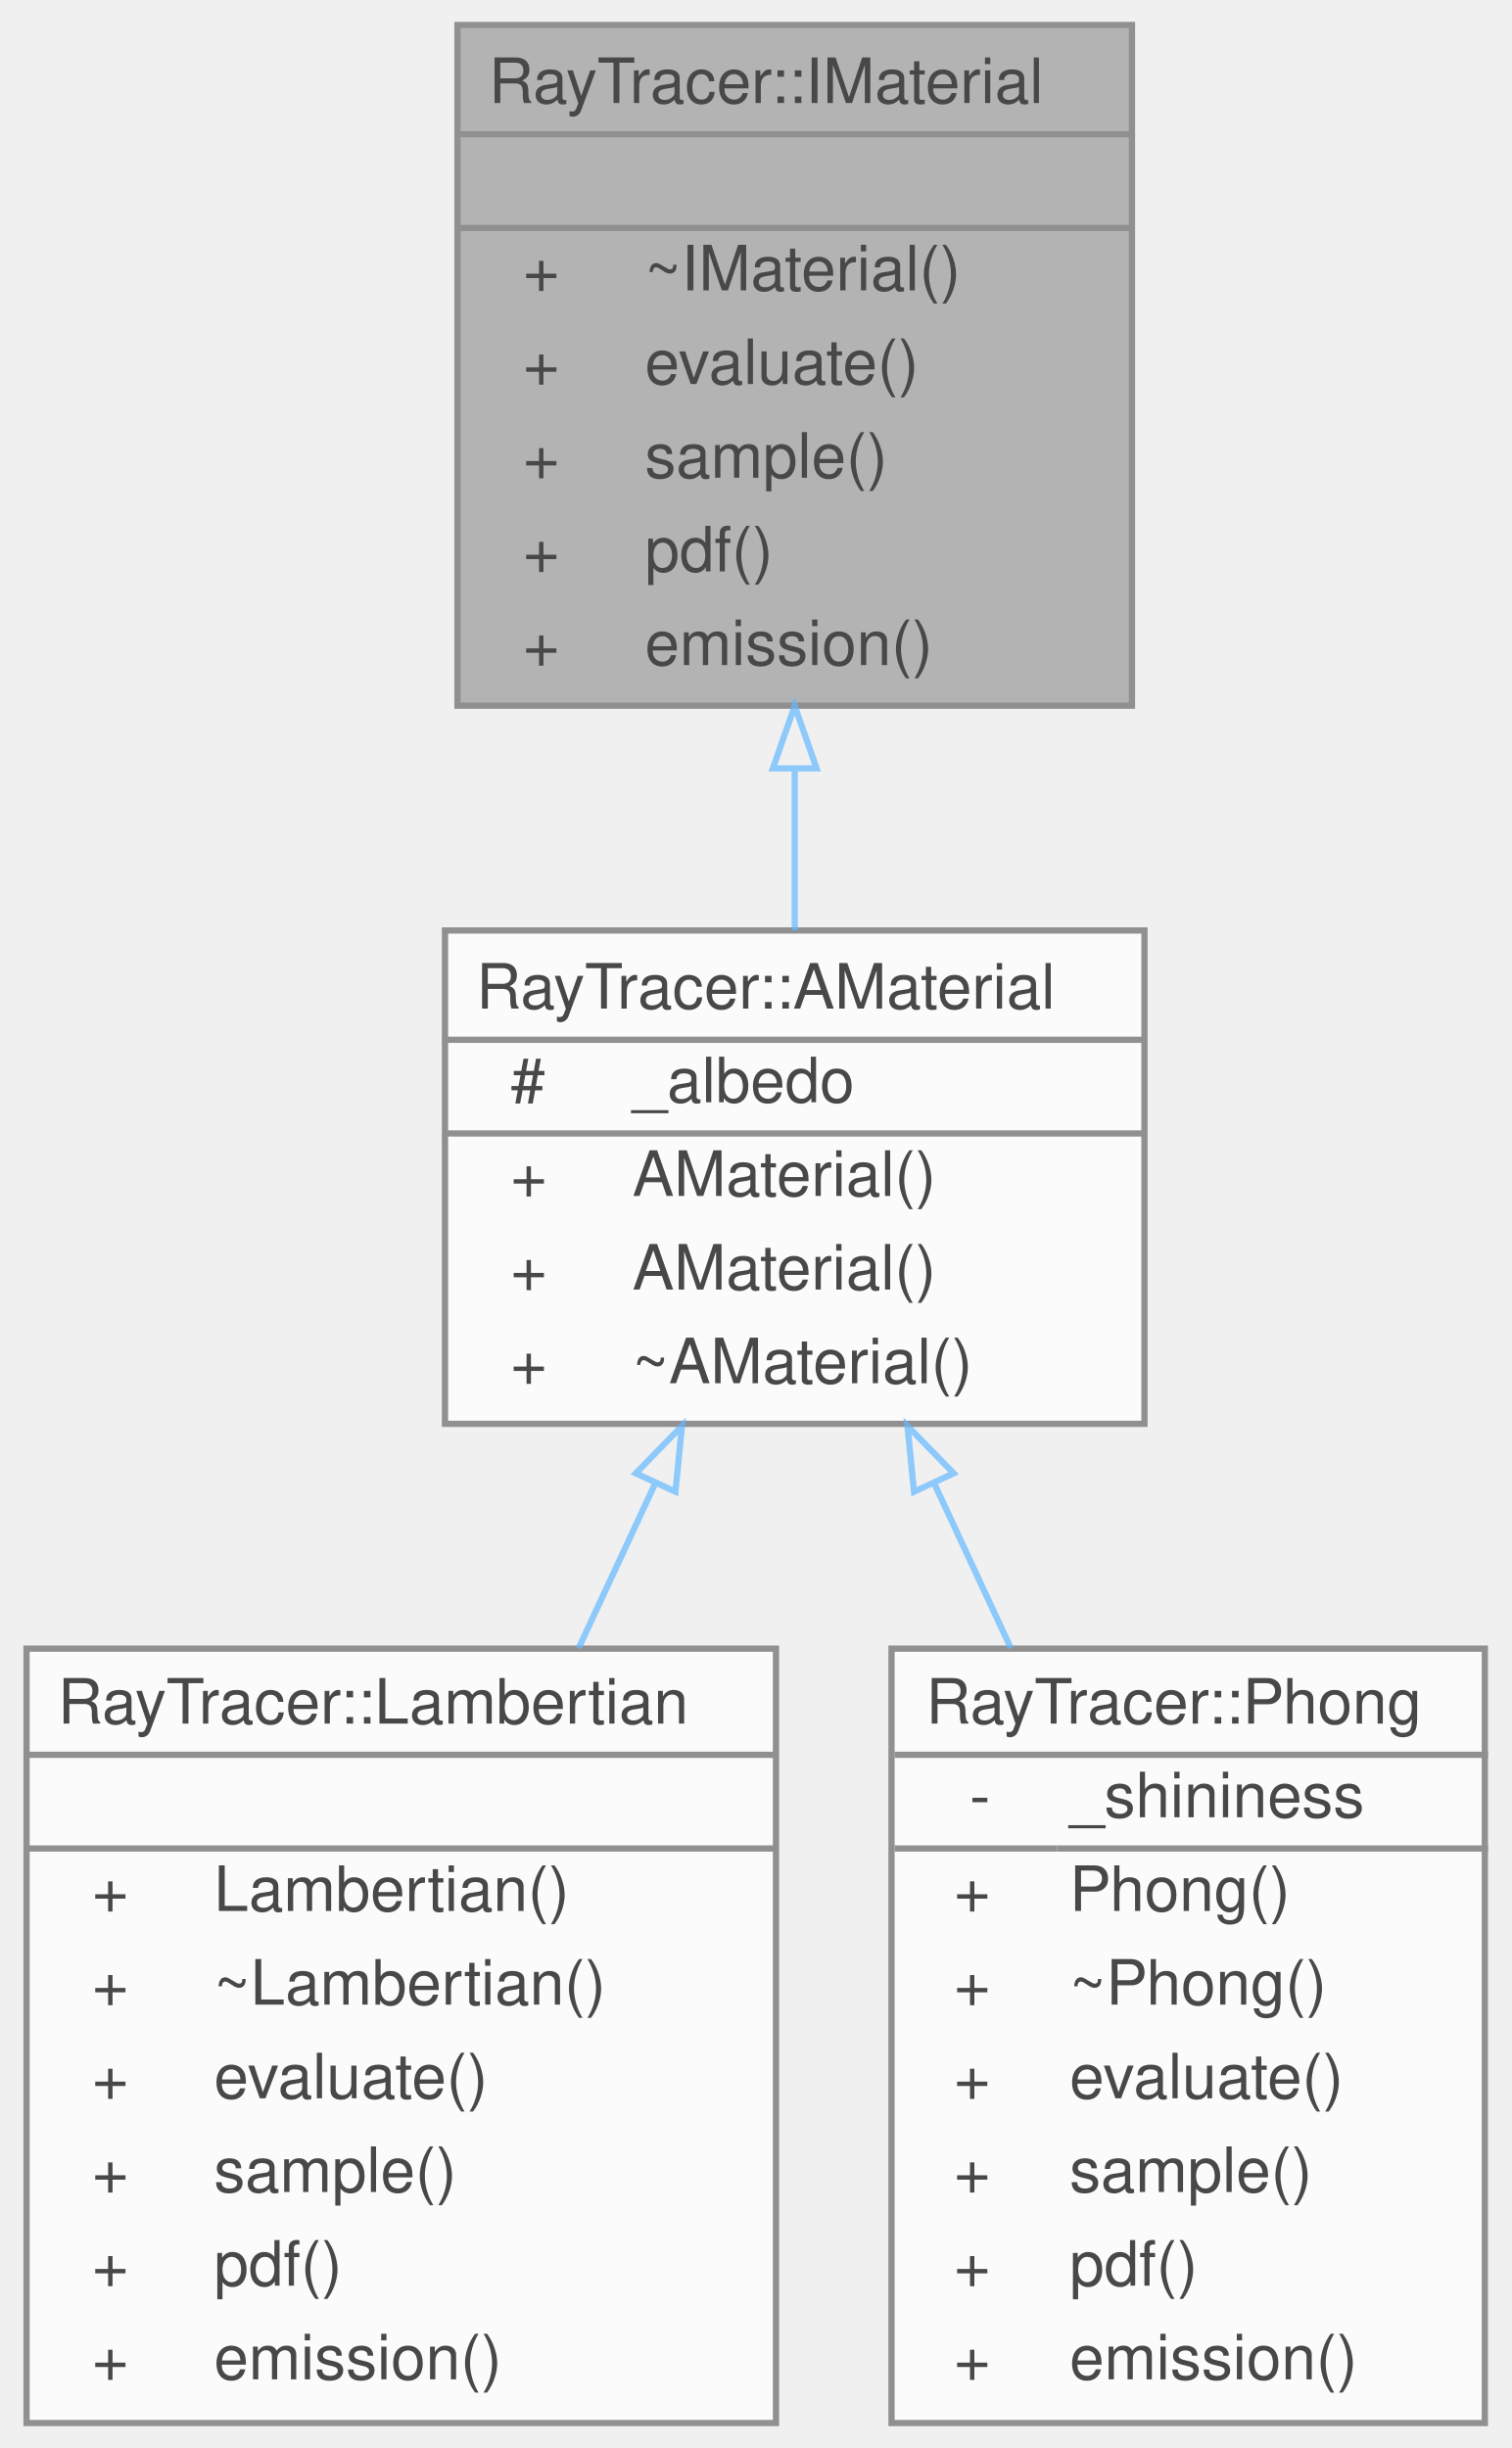
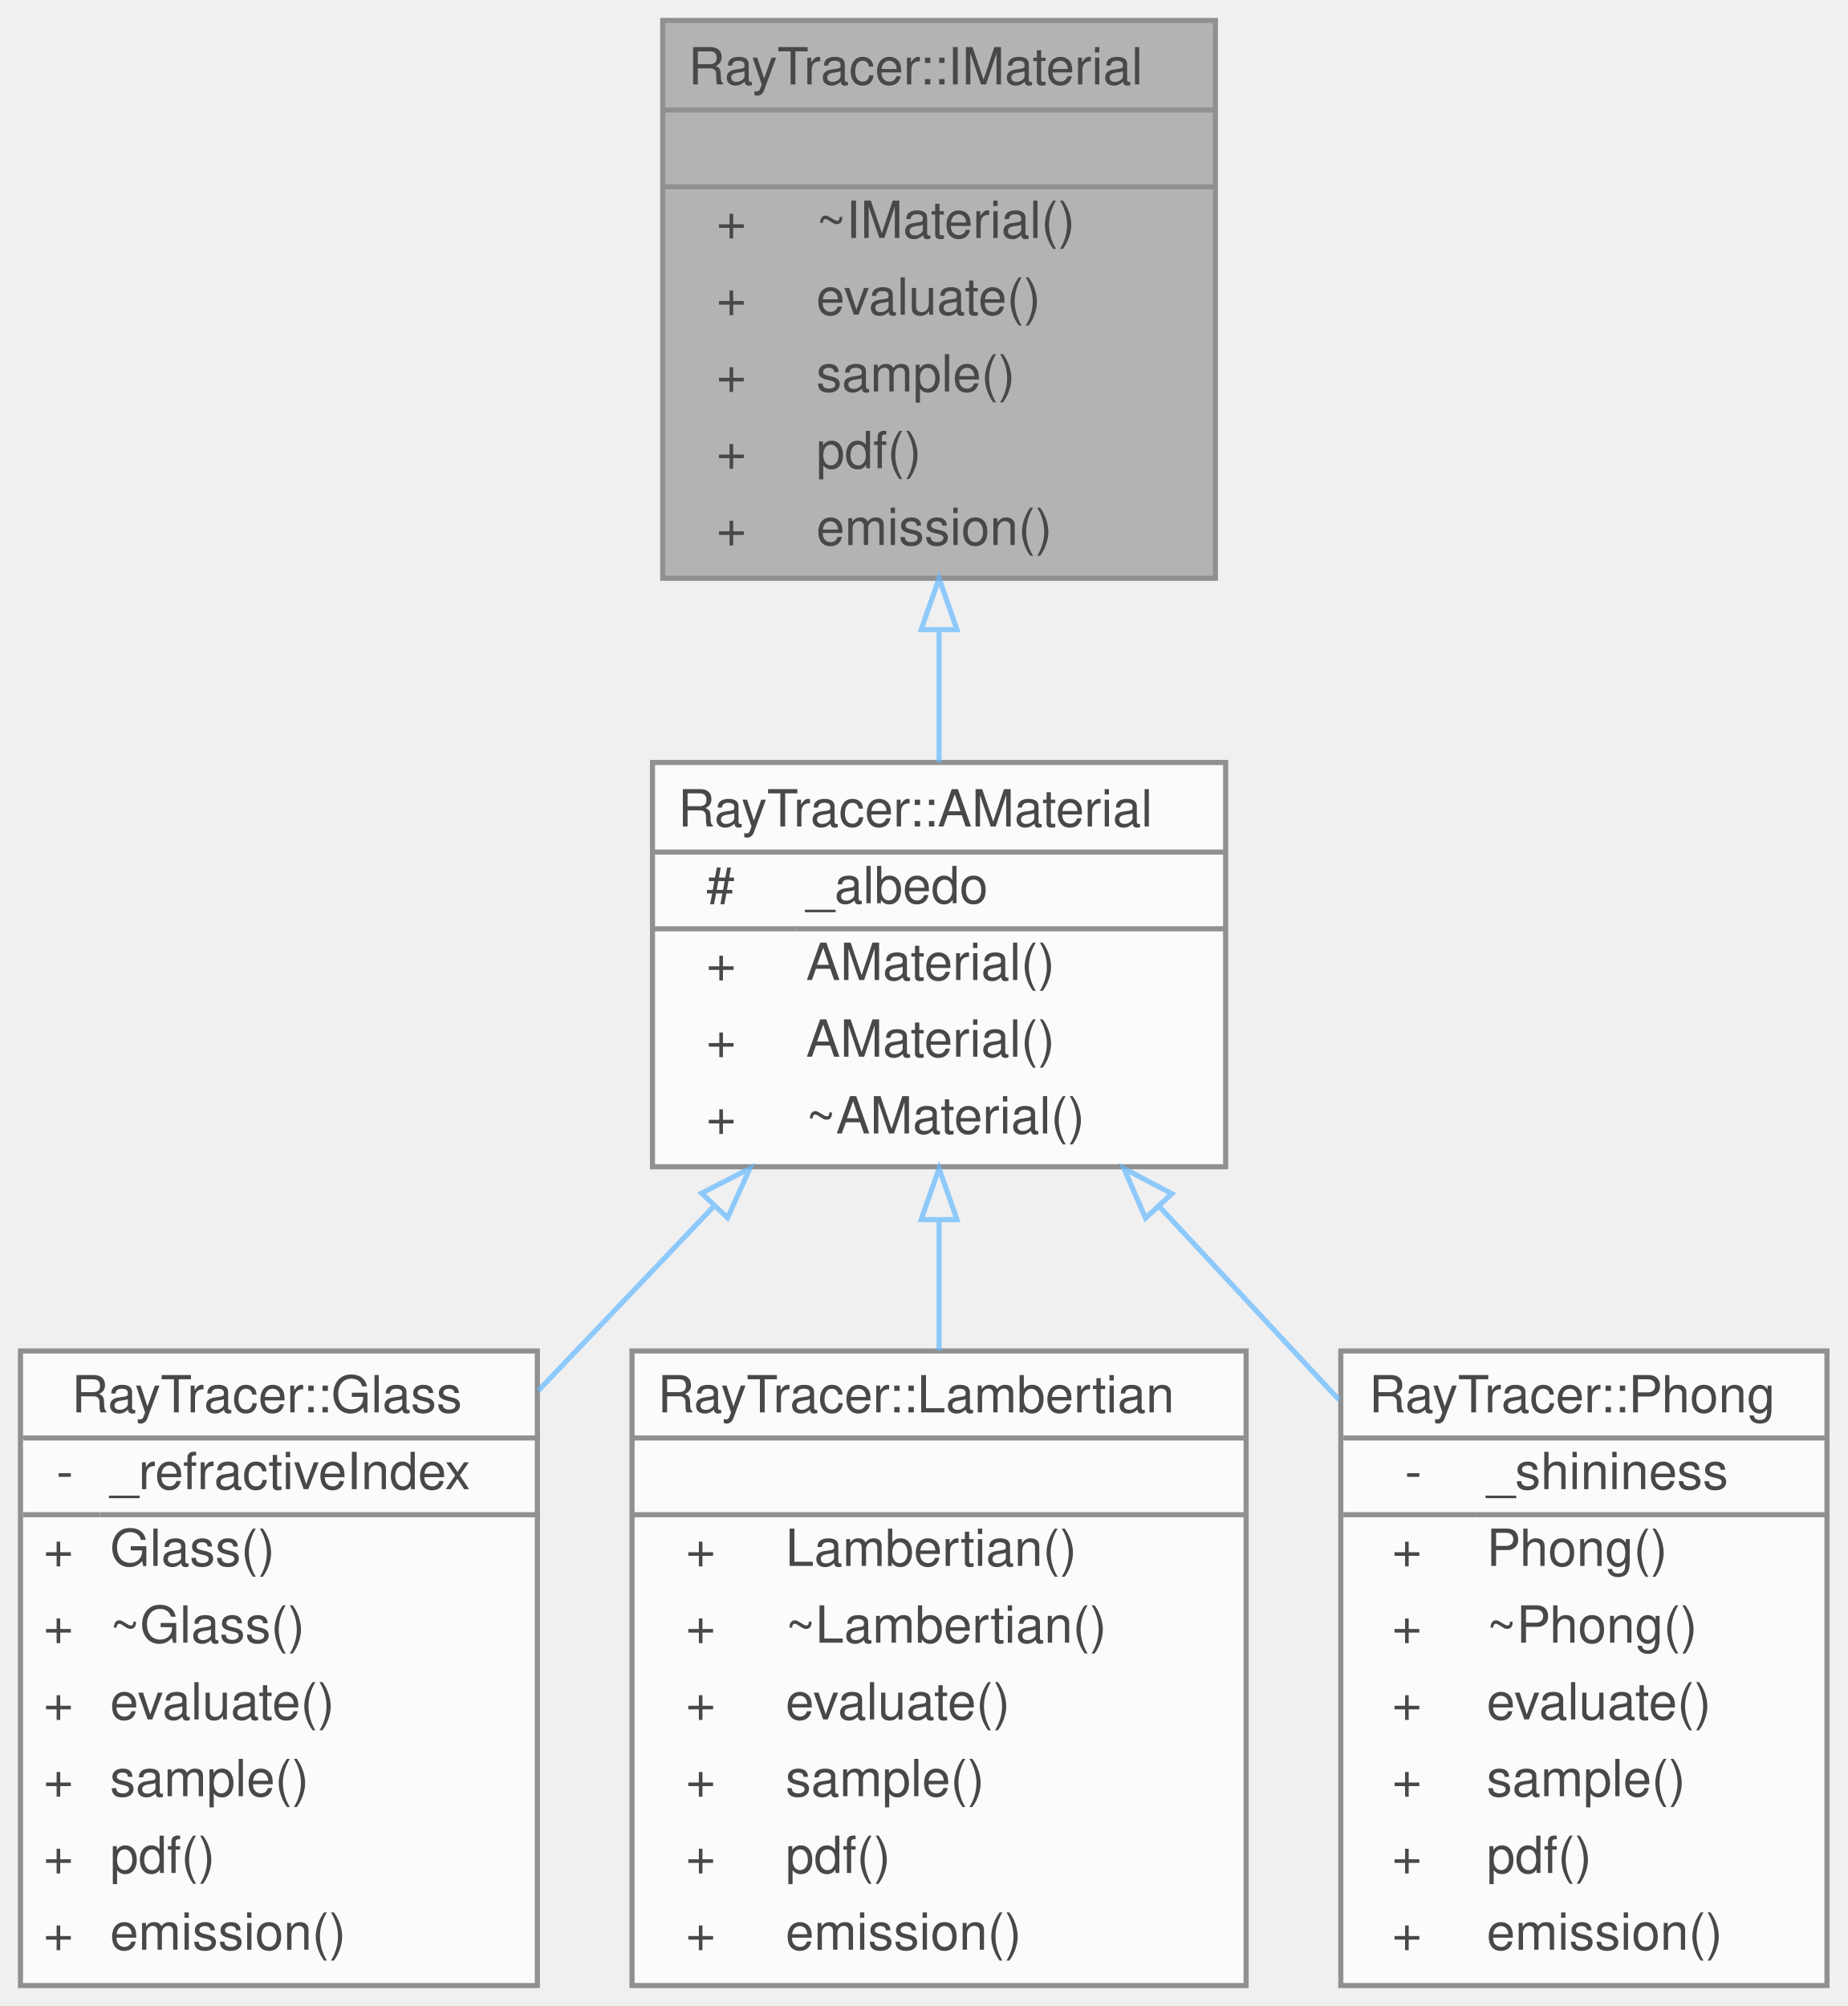
- <svg xmlns="http://www.w3.org/2000/svg" xmlns:xlink="http://www.w3.org/1999/xlink" width="242pt" height="392pt" viewBox="0.00 0.00 241.50 392.00">
+ <svg xmlns="http://www.w3.org/2000/svg" xmlns:xlink="http://www.w3.org/1999/xlink" width="361pt" height="392pt" viewBox="0.00 0.00 361.00 392.00">
  <svg id="main" version="1.1" xml:space="preserve">
    <style type="text/css">
.node, .edge {opacity: 0.7;}
.node.selected, .edge.selected {opacity: 1;}
.edge:hover path { stroke: red; }
.edge:hover polygon { stroke: red; fill: red; }
</style>
    <svg id="graph" class="graph">
      <g id="graph0" class="graph" transform="scale(1 1) rotate(0) translate(4 388)">
        <g id="Node000001" class="node">
          <g id="a_Node000001">
            <a xlink:title="Interface for physically-based surface materials.">
-               <polygon fill="#999999" stroke="transparent" points="177,-384 69,-384 69,-275 177,-275 177,-384" />
-               <text text-anchor="start" x="74" y="-371.5" font-family="Helvetica,sans-Serif" font-size="10.00">RayTracer::IMaterial</text>
-               <text text-anchor="start" x="121" y="-356.5" font-family="Helvetica,sans-Serif" font-size="10.00"> </text>
-               <text text-anchor="start" x="79.5" y="-341.5" font-family="Helvetica,sans-Serif" font-size="10.00">+</text>
-               <text text-anchor="start" x="99" y="-341.5" font-family="Helvetica,sans-Serif" font-size="10.00">~IMaterial()</text>
-               <text text-anchor="start" x="79.5" y="-326.5" font-family="Helvetica,sans-Serif" font-size="10.00">+</text>
-               <text text-anchor="start" x="99" y="-326.5" font-family="Helvetica,sans-Serif" font-size="10.00">evaluate()</text>
-               <text text-anchor="start" x="79.5" y="-311.5" font-family="Helvetica,sans-Serif" font-size="10.00">+</text>
-               <text text-anchor="start" x="99" y="-311.5" font-family="Helvetica,sans-Serif" font-size="10.00">sample()</text>
-               <text text-anchor="start" x="79.5" y="-296.5" font-family="Helvetica,sans-Serif" font-size="10.00">+</text>
-               <text text-anchor="start" x="99" y="-296.5" font-family="Helvetica,sans-Serif" font-size="10.00">pdf()</text>
-               <text text-anchor="start" x="79.5" y="-281.5" font-family="Helvetica,sans-Serif" font-size="10.00">+</text>
-               <text text-anchor="start" x="99" y="-281.5" font-family="Helvetica,sans-Serif" font-size="10.00">emission()</text>
-               <polygon fill="#666666" stroke="#666666" points="69,-366.5 69,-366.5 177,-366.5 177,-366.5 69,-366.5" />
-               <polygon fill="#666666" stroke="#666666" points="69,-351.5 69,-351.5 177,-351.5 177,-351.5 69,-351.5" />
-               <polygon fill="none" stroke="#666666" points="69,-275 69,-384 177,-384 177,-275 69,-275" />
+               <polygon fill="#999999" stroke="transparent" points="233.5,-384 125.5,-384 125.5,-275 233.5,-275 233.5,-384" />
+               <text text-anchor="start" x="130.5" y="-371.5" font-family="Helvetica,sans-Serif" font-size="10.00">RayTracer::IMaterial</text>
+               <text text-anchor="start" x="177.5" y="-356.5" font-family="Helvetica,sans-Serif" font-size="10.00"> </text>
+               <text text-anchor="start" x="136" y="-341.5" font-family="Helvetica,sans-Serif" font-size="10.00">+</text>
+               <text text-anchor="start" x="155.5" y="-341.5" font-family="Helvetica,sans-Serif" font-size="10.00">~IMaterial()</text>
+               <text text-anchor="start" x="136" y="-326.5" font-family="Helvetica,sans-Serif" font-size="10.00">+</text>
+               <text text-anchor="start" x="155.5" y="-326.5" font-family="Helvetica,sans-Serif" font-size="10.00">evaluate()</text>
+               <text text-anchor="start" x="136" y="-311.5" font-family="Helvetica,sans-Serif" font-size="10.00">+</text>
+               <text text-anchor="start" x="155.5" y="-311.5" font-family="Helvetica,sans-Serif" font-size="10.00">sample()</text>
+               <text text-anchor="start" x="136" y="-296.5" font-family="Helvetica,sans-Serif" font-size="10.00">+</text>
+               <text text-anchor="start" x="155.5" y="-296.5" font-family="Helvetica,sans-Serif" font-size="10.00">pdf()</text>
+               <text text-anchor="start" x="136" y="-281.5" font-family="Helvetica,sans-Serif" font-size="10.00">+</text>
+               <text text-anchor="start" x="155.5" y="-281.5" font-family="Helvetica,sans-Serif" font-size="10.00">emission()</text>
+               <polygon fill="#666666" stroke="#666666" points="125.5,-366.5 125.5,-366.5 233.5,-366.5 233.5,-366.5 125.5,-366.5" />
+               <polygon fill="#666666" stroke="#666666" points="125.5,-351.5 125.5,-351.5 233.5,-351.5 233.5,-351.5 125.5,-351.5" />
+               <polygon fill="none" stroke="#666666" points="125.5,-275 125.5,-384 233.5,-384 233.5,-275 125.5,-275" />
            </a>
          </g>
        </g>
        <g id="Node000002" class="node">
          <g id="a_Node000002">
            <a xlink:href="classRayTracer_1_1AMaterial.html" target="_top" xlink:title="Abstract base class for all materials. Defines the interface for evaluating the BRDF,...">
-               <polygon fill="white" stroke="transparent" points="179,-239 67,-239 67,-160 179,-160 179,-239" />
-               <text text-anchor="start" x="72" y="-226.5" font-family="Helvetica,sans-Serif" font-size="10.00">RayTracer::AMaterial</text>
-               <text text-anchor="start" x="77.5" y="-211.5" font-family="Helvetica,sans-Serif" font-size="10.00">#</text>
-               <text text-anchor="start" x="97" y="-211.5" font-family="Helvetica,sans-Serif" font-size="10.00">_albedo</text>
-               <text text-anchor="start" x="77.5" y="-196.5" font-family="Helvetica,sans-Serif" font-size="10.00">+</text>
-               <text text-anchor="start" x="97" y="-196.5" font-family="Helvetica,sans-Serif" font-size="10.00">AMaterial()</text>
-               <text text-anchor="start" x="77.5" y="-181.5" font-family="Helvetica,sans-Serif" font-size="10.00">+</text>
-               <text text-anchor="start" x="97" y="-181.5" font-family="Helvetica,sans-Serif" font-size="10.00">AMaterial()</text>
-               <text text-anchor="start" x="77.5" y="-166.5" font-family="Helvetica,sans-Serif" font-size="10.00">+</text>
-               <text text-anchor="start" x="97" y="-166.5" font-family="Helvetica,sans-Serif" font-size="10.00">~AMaterial()</text>
-               <polygon fill="#666666" stroke="#666666" points="67,-221.5 67,-221.5 179,-221.5 179,-221.5 67,-221.5" />
-               <polygon fill="#666666" stroke="#666666" points="67,-206.5 67,-206.5 95,-206.5 95,-206.5 67,-206.5" />
-               <polygon fill="#666666" stroke="#666666" points="95,-206.5 95,-206.5 179,-206.5 179,-206.5 95,-206.5" />
-               <polygon fill="none" stroke="#666666" points="67,-160 67,-239 179,-239 179,-160 67,-160" />
+               <polygon fill="white" stroke="transparent" points="235.5,-239 123.5,-239 123.5,-160 235.5,-160 235.5,-239" />
+               <text text-anchor="start" x="128.5" y="-226.5" font-family="Helvetica,sans-Serif" font-size="10.00">RayTracer::AMaterial</text>
+               <text text-anchor="start" x="134" y="-211.5" font-family="Helvetica,sans-Serif" font-size="10.00">#</text>
+               <text text-anchor="start" x="153.5" y="-211.5" font-family="Helvetica,sans-Serif" font-size="10.00">_albedo</text>
+               <text text-anchor="start" x="134" y="-196.5" font-family="Helvetica,sans-Serif" font-size="10.00">+</text>
+               <text text-anchor="start" x="153.5" y="-196.5" font-family="Helvetica,sans-Serif" font-size="10.00">AMaterial()</text>
+               <text text-anchor="start" x="134" y="-181.5" font-family="Helvetica,sans-Serif" font-size="10.00">+</text>
+               <text text-anchor="start" x="153.5" y="-181.5" font-family="Helvetica,sans-Serif" font-size="10.00">AMaterial()</text>
+               <text text-anchor="start" x="134" y="-166.5" font-family="Helvetica,sans-Serif" font-size="10.00">+</text>
+               <text text-anchor="start" x="153.5" y="-166.5" font-family="Helvetica,sans-Serif" font-size="10.00">~AMaterial()</text>
+               <polygon fill="#666666" stroke="#666666" points="123.5,-221.5 123.5,-221.5 235.5,-221.5 235.5,-221.5 123.5,-221.5" />
+               <polygon fill="#666666" stroke="#666666" points="123.5,-206.5 123.5,-206.5 151.5,-206.5 151.5,-206.5 123.5,-206.5" />
+               <polygon fill="#666666" stroke="#666666" points="151.5,-206.5 151.5,-206.5 235.5,-206.5 235.5,-206.5 151.5,-206.5" />
+               <polygon fill="none" stroke="#666666" points="123.5,-160 123.5,-239 235.5,-239 235.5,-160 123.5,-160" />
            </a>
          </g>
        </g>
        <g id="edge1_Node000001_Node000002" class="edge">
          <g id="a_edge1_Node000001_Node000002">
            <a xlink:title=" ">
-               <path fill="none" stroke="#63b8ff" d="M123,-264.7C123,-255.93 123,-247.16 123,-239.03" />
-               <polygon fill="none" stroke="#63b8ff" points="119.5,-264.96 123,-274.96 126.5,-264.96 119.5,-264.96" />
+               <path fill="none" stroke="#63b8ff" d="M179.5,-264.7C179.5,-255.93 179.5,-247.16 179.5,-239.03" />
+               <polygon fill="none" stroke="#63b8ff" points="176,-264.96 179.5,-274.96 183,-264.96 176,-264.96" />
            </a>
          </g>
        </g>
        <g id="Node000003" class="node">
          <g id="a_Node000003">
-             <a xlink:href="classRayTracer_1_1Lambertian.html" target="_top" xlink:title=" ">
-               <polygon fill="white" stroke="transparent" points="120,-124 0,-124 0,0 120,0 120,-124" />
-               <text text-anchor="start" x="5" y="-112" font-family="Helvetica,sans-Serif" font-size="10.00">RayTracer::Lambertian</text>
-               <text text-anchor="start" x="58" y="-97" font-family="Helvetica,sans-Serif" font-size="10.00"> </text>
-               <text text-anchor="start" x="10.5" y="-82" font-family="Helvetica,sans-Serif" font-size="10.00">+</text>
-               <text text-anchor="start" x="30" y="-82" font-family="Helvetica,sans-Serif" font-size="10.00">Lambertian()</text>
-               <text text-anchor="start" x="10.5" y="-67" font-family="Helvetica,sans-Serif" font-size="10.00">+</text>
-               <text text-anchor="start" x="30" y="-67" font-family="Helvetica,sans-Serif" font-size="10.00">~Lambertian()</text>
-               <text text-anchor="start" x="10.5" y="-52" font-family="Helvetica,sans-Serif" font-size="10.00">+</text>
-               <text text-anchor="start" x="30" y="-52" font-family="Helvetica,sans-Serif" font-size="10.00">evaluate()</text>
-               <text text-anchor="start" x="10.5" y="-37" font-family="Helvetica,sans-Serif" font-size="10.00">+</text>
-               <text text-anchor="start" x="30" y="-37" font-family="Helvetica,sans-Serif" font-size="10.00">sample()</text>
-               <text text-anchor="start" x="10.5" y="-22" font-family="Helvetica,sans-Serif" font-size="10.00">+</text>
-               <text text-anchor="start" x="30" y="-22" font-family="Helvetica,sans-Serif" font-size="10.00">pdf()</text>
-               <text text-anchor="start" x="10.5" y="-7" font-family="Helvetica,sans-Serif" font-size="10.00">+</text>
-               <text text-anchor="start" x="30" y="-7" font-family="Helvetica,sans-Serif" font-size="10.00">emission()</text>
-               <polygon fill="#666666" stroke="#666666" points="0,-107 0,-107 120,-107 120,-107 0,-107" />
-               <polygon fill="#666666" stroke="#666666" points="0,-92 0,-92 120,-92 120,-92 0,-92" />
-               <polygon fill="none" stroke="#666666" points="0,0 0,-124 120,-124 120,0 0,0" />
+             <a xlink:href="classRayTracer_1_1Glass.html" target="_top" xlink:title=" ">
+               <polygon fill="white" stroke="transparent" points="101,-124 0,-124 0,0 101,0 101,-124" />
+               <text text-anchor="start" x="10" y="-112" font-family="Helvetica,sans-Serif" font-size="10.00">RayTracer::Glass</text>
+               <text text-anchor="start" x="7" y="-97" font-family="Helvetica,sans-Serif" font-size="10.00">-</text>
+               <text text-anchor="start" x="17.5" y="-97" font-family="Helvetica,sans-Serif" font-size="10.00">_refractiveIndex</text>
+               <text text-anchor="start" x="4.5" y="-82" font-family="Helvetica,sans-Serif" font-size="10.00">+</text>
+               <text text-anchor="start" x="17.5" y="-82" font-family="Helvetica,sans-Serif" font-size="10.00">Glass()</text>
+               <text text-anchor="start" x="4.5" y="-67" font-family="Helvetica,sans-Serif" font-size="10.00">+</text>
+               <text text-anchor="start" x="17.5" y="-67" font-family="Helvetica,sans-Serif" font-size="10.00">~Glass()</text>
+               <text text-anchor="start" x="4.5" y="-52" font-family="Helvetica,sans-Serif" font-size="10.00">+</text>
+               <text text-anchor="start" x="17.5" y="-52" font-family="Helvetica,sans-Serif" font-size="10.00">evaluate()</text>
+               <text text-anchor="start" x="4.5" y="-37" font-family="Helvetica,sans-Serif" font-size="10.00">+</text>
+               <text text-anchor="start" x="17.5" y="-37" font-family="Helvetica,sans-Serif" font-size="10.00">sample()</text>
+               <text text-anchor="start" x="4.5" y="-22" font-family="Helvetica,sans-Serif" font-size="10.00">+</text>
+               <text text-anchor="start" x="17.5" y="-22" font-family="Helvetica,sans-Serif" font-size="10.00">pdf()</text>
+               <text text-anchor="start" x="4.5" y="-7" font-family="Helvetica,sans-Serif" font-size="10.00">+</text>
+               <text text-anchor="start" x="17.5" y="-7" font-family="Helvetica,sans-Serif" font-size="10.00">emission()</text>
+               <polygon fill="#666666" stroke="#666666" points="0.5,-107 0.5,-107 101.5,-107 101.5,-107 0.5,-107" />
+               <polygon fill="#666666" stroke="#666666" points="0.5,-92 0.5,-92 15.5,-92 15.5,-92 0.5,-92" />
+               <polygon fill="#666666" stroke="#666666" points="15.5,-92 15.5,-92 101.5,-92 101.5,-92 15.5,-92" />
+               <polygon fill="none" stroke="#666666" points="0,0 0,-124 101,-124 101,0 0,0" />
            </a>
          </g>
        </g>
        <g id="edge2_Node000002_Node000003" class="edge">
          <g id="a_edge2_Node000002_Node000003">
            <a xlink:title=" ">
-               <path fill="none" stroke="#63b8ff" d="M100.72,-150.58C96.73,-142.01 92.53,-132.97 88.4,-124.09" />
-               <polygon fill="none" stroke="#63b8ff" points="97.56,-152.08 104.95,-159.67 103.9,-149.13 97.56,-152.08" />
+               <path fill="none" stroke="#63b8ff" d="M135.43,-152.21C124.41,-140.63 112.49,-128.11 101.17,-116.23" />
+               <polygon fill="none" stroke="#63b8ff" points="133.1,-154.84 142.53,-159.67 138.17,-150.02 133.1,-154.84" />
            </a>
          </g>
        </g>
        <g id="Node000004" class="node">
          <g id="a_Node000004">
-             <a xlink:href="classRayTracer_1_1Phong.html" target="_top" xlink:title=" ">
-               <polygon fill="white" stroke="transparent" points="233.5,-124 138.5,-124 138.5,0 233.5,0 233.5,-124" />
-               <text text-anchor="start" x="144" y="-112" font-family="Helvetica,sans-Serif" font-size="10.00">RayTracer::Phong</text>
-               <text text-anchor="start" x="151" y="-97" font-family="Helvetica,sans-Serif" font-size="10.00">-</text>
-               <text text-anchor="start" x="167" y="-97" font-family="Helvetica,sans-Serif" font-size="10.00">_shininess</text>
-               <text text-anchor="start" x="148.5" y="-82" font-family="Helvetica,sans-Serif" font-size="10.00">+</text>
-               <text text-anchor="start" x="167" y="-82" font-family="Helvetica,sans-Serif" font-size="10.00">Phong()</text>
-               <text text-anchor="start" x="148.5" y="-67" font-family="Helvetica,sans-Serif" font-size="10.00">+</text>
-               <text text-anchor="start" x="167" y="-67" font-family="Helvetica,sans-Serif" font-size="10.00">~Phong()</text>
-               <text text-anchor="start" x="148.5" y="-52" font-family="Helvetica,sans-Serif" font-size="10.00">+</text>
-               <text text-anchor="start" x="167" y="-52" font-family="Helvetica,sans-Serif" font-size="10.00">evaluate()</text>
-               <text text-anchor="start" x="148.5" y="-37" font-family="Helvetica,sans-Serif" font-size="10.00">+</text>
-               <text text-anchor="start" x="167" y="-37" font-family="Helvetica,sans-Serif" font-size="10.00">sample()</text>
-               <text text-anchor="start" x="148.5" y="-22" font-family="Helvetica,sans-Serif" font-size="10.00">+</text>
-               <text text-anchor="start" x="167" y="-22" font-family="Helvetica,sans-Serif" font-size="10.00">pdf()</text>
-               <text text-anchor="start" x="148.5" y="-7" font-family="Helvetica,sans-Serif" font-size="10.00">+</text>
-               <text text-anchor="start" x="167" y="-7" font-family="Helvetica,sans-Serif" font-size="10.00">emission()</text>
-               <polygon fill="#666666" stroke="#666666" points="139,-107 139,-107 234,-107 234,-107 139,-107" />
-               <polygon fill="#666666" stroke="#666666" points="139,-92 139,-92 165,-92 165,-92 139,-92" />
-               <polygon fill="#666666" stroke="#666666" points="165,-92 165,-92 234,-92 234,-92 165,-92" />
-               <polygon fill="none" stroke="#666666" points="138.5,0 138.5,-124 233.5,-124 233.5,0 138.5,0" />
+             <a xlink:href="classRayTracer_1_1Lambertian.html" target="_top" xlink:title=" ">
+               <polygon fill="white" stroke="transparent" points="239.5,-124 119.5,-124 119.5,0 239.5,0 239.5,-124" />
+               <text text-anchor="start" x="124.5" y="-112" font-family="Helvetica,sans-Serif" font-size="10.00">RayTracer::Lambertian</text>
+               <text text-anchor="start" x="177.5" y="-97" font-family="Helvetica,sans-Serif" font-size="10.00"> </text>
+               <text text-anchor="start" x="130" y="-82" font-family="Helvetica,sans-Serif" font-size="10.00">+</text>
+               <text text-anchor="start" x="149.5" y="-82" font-family="Helvetica,sans-Serif" font-size="10.00">Lambertian()</text>
+               <text text-anchor="start" x="130" y="-67" font-family="Helvetica,sans-Serif" font-size="10.00">+</text>
+               <text text-anchor="start" x="149.5" y="-67" font-family="Helvetica,sans-Serif" font-size="10.00">~Lambertian()</text>
+               <text text-anchor="start" x="130" y="-52" font-family="Helvetica,sans-Serif" font-size="10.00">+</text>
+               <text text-anchor="start" x="149.5" y="-52" font-family="Helvetica,sans-Serif" font-size="10.00">evaluate()</text>
+               <text text-anchor="start" x="130" y="-37" font-family="Helvetica,sans-Serif" font-size="10.00">+</text>
+               <text text-anchor="start" x="149.5" y="-37" font-family="Helvetica,sans-Serif" font-size="10.00">sample()</text>
+               <text text-anchor="start" x="130" y="-22" font-family="Helvetica,sans-Serif" font-size="10.00">+</text>
+               <text text-anchor="start" x="149.5" y="-22" font-family="Helvetica,sans-Serif" font-size="10.00">pdf()</text>
+               <text text-anchor="start" x="130" y="-7" font-family="Helvetica,sans-Serif" font-size="10.00">+</text>
+               <text text-anchor="start" x="149.5" y="-7" font-family="Helvetica,sans-Serif" font-size="10.00">emission()</text>
+               <polygon fill="#666666" stroke="#666666" points="119.5,-107 119.5,-107 239.5,-107 239.5,-107 119.5,-107" />
+               <polygon fill="#666666" stroke="#666666" points="119.5,-92 119.5,-92 239.5,-92 239.5,-92 119.5,-92" />
+               <polygon fill="none" stroke="#666666" points="119.5,0 119.5,-124 239.5,-124 239.5,0 119.5,0" />
            </a>
          </g>
        </g>
        <g id="edge3_Node000002_Node000004" class="edge">
          <g id="a_edge3_Node000002_Node000004">
            <a xlink:title=" ">
-               <path fill="none" stroke="#63b8ff" d="M145.28,-150.58C149.27,-142.01 153.47,-132.97 157.6,-124.09" />
-               <polygon fill="none" stroke="#63b8ff" points="142.1,-149.13 141.05,-159.67 148.44,-152.08 142.1,-149.13" />
+               <path fill="none" stroke="#63b8ff" d="M179.5,-149.48C179.5,-141.24 179.5,-132.59 179.5,-124.09" />
+               <polygon fill="none" stroke="#63b8ff" points="176,-149.67 179.5,-159.67 183,-149.67 176,-149.67" />
+             </a>
+           </g>
+         </g>
+         <g id="Node000005" class="node">
+           <g id="a_Node000005">
+             <a xlink:href="classRayTracer_1_1Phong.html" target="_top" xlink:title=" ">
+               <polygon fill="white" stroke="transparent" points="353,-124 258,-124 258,0 353,0 353,-124" />
+               <text text-anchor="start" x="263.5" y="-112" font-family="Helvetica,sans-Serif" font-size="10.00">RayTracer::Phong</text>
+               <text text-anchor="start" x="270.5" y="-97" font-family="Helvetica,sans-Serif" font-size="10.00">-</text>
+               <text text-anchor="start" x="286.5" y="-97" font-family="Helvetica,sans-Serif" font-size="10.00">_shininess</text>
+               <text text-anchor="start" x="268" y="-82" font-family="Helvetica,sans-Serif" font-size="10.00">+</text>
+               <text text-anchor="start" x="286.5" y="-82" font-family="Helvetica,sans-Serif" font-size="10.00">Phong()</text>
+               <text text-anchor="start" x="268" y="-67" font-family="Helvetica,sans-Serif" font-size="10.00">+</text>
+               <text text-anchor="start" x="286.5" y="-67" font-family="Helvetica,sans-Serif" font-size="10.00">~Phong()</text>
+               <text text-anchor="start" x="268" y="-52" font-family="Helvetica,sans-Serif" font-size="10.00">+</text>
+               <text text-anchor="start" x="286.5" y="-52" font-family="Helvetica,sans-Serif" font-size="10.00">evaluate()</text>
+               <text text-anchor="start" x="268" y="-37" font-family="Helvetica,sans-Serif" font-size="10.00">+</text>
+               <text text-anchor="start" x="286.5" y="-37" font-family="Helvetica,sans-Serif" font-size="10.00">sample()</text>
+               <text text-anchor="start" x="268" y="-22" font-family="Helvetica,sans-Serif" font-size="10.00">+</text>
+               <text text-anchor="start" x="286.5" y="-22" font-family="Helvetica,sans-Serif" font-size="10.00">pdf()</text>
+               <text text-anchor="start" x="268" y="-7" font-family="Helvetica,sans-Serif" font-size="10.00">+</text>
+               <text text-anchor="start" x="286.5" y="-7" font-family="Helvetica,sans-Serif" font-size="10.00">emission()</text>
+               <polygon fill="#666666" stroke="#666666" points="258.5,-107 258.5,-107 353.5,-107 353.5,-107 258.5,-107" />
+               <polygon fill="#666666" stroke="#666666" points="258.5,-92 258.5,-92 284.5,-92 284.5,-92 258.5,-92" />
+               <polygon fill="#666666" stroke="#666666" points="284.5,-92 284.5,-92 353.5,-92 353.5,-92 284.5,-92" />
+               <polygon fill="none" stroke="#666666" points="258,0 258,-124 353,-124 353,0 258,0" />
+             </a>
+           </g>
+         </g>
+         <g id="edge4_Node000002_Node000005" class="edge">
+           <g id="a_edge4_Node000002_Node000005">
+             <a xlink:title=" ">
+               <path fill="none" stroke="#63b8ff" d="M222.51,-152.25C233.82,-140.08 246.09,-126.89 257.64,-114.47" />
+               <polygon fill="none" stroke="#63b8ff" points="219.85,-149.96 215.61,-159.67 224.98,-154.73 219.85,-149.96" />
            </a>
          </g>
        </g>
      </g>
    </svg>
  </svg>
  <style type="text/css">

[data-mouse-over-selected='false'] { opacity: 0.7; }
[data-mouse-over-selected='true']  { opacity: 1.0; }

</style>
</svg>
